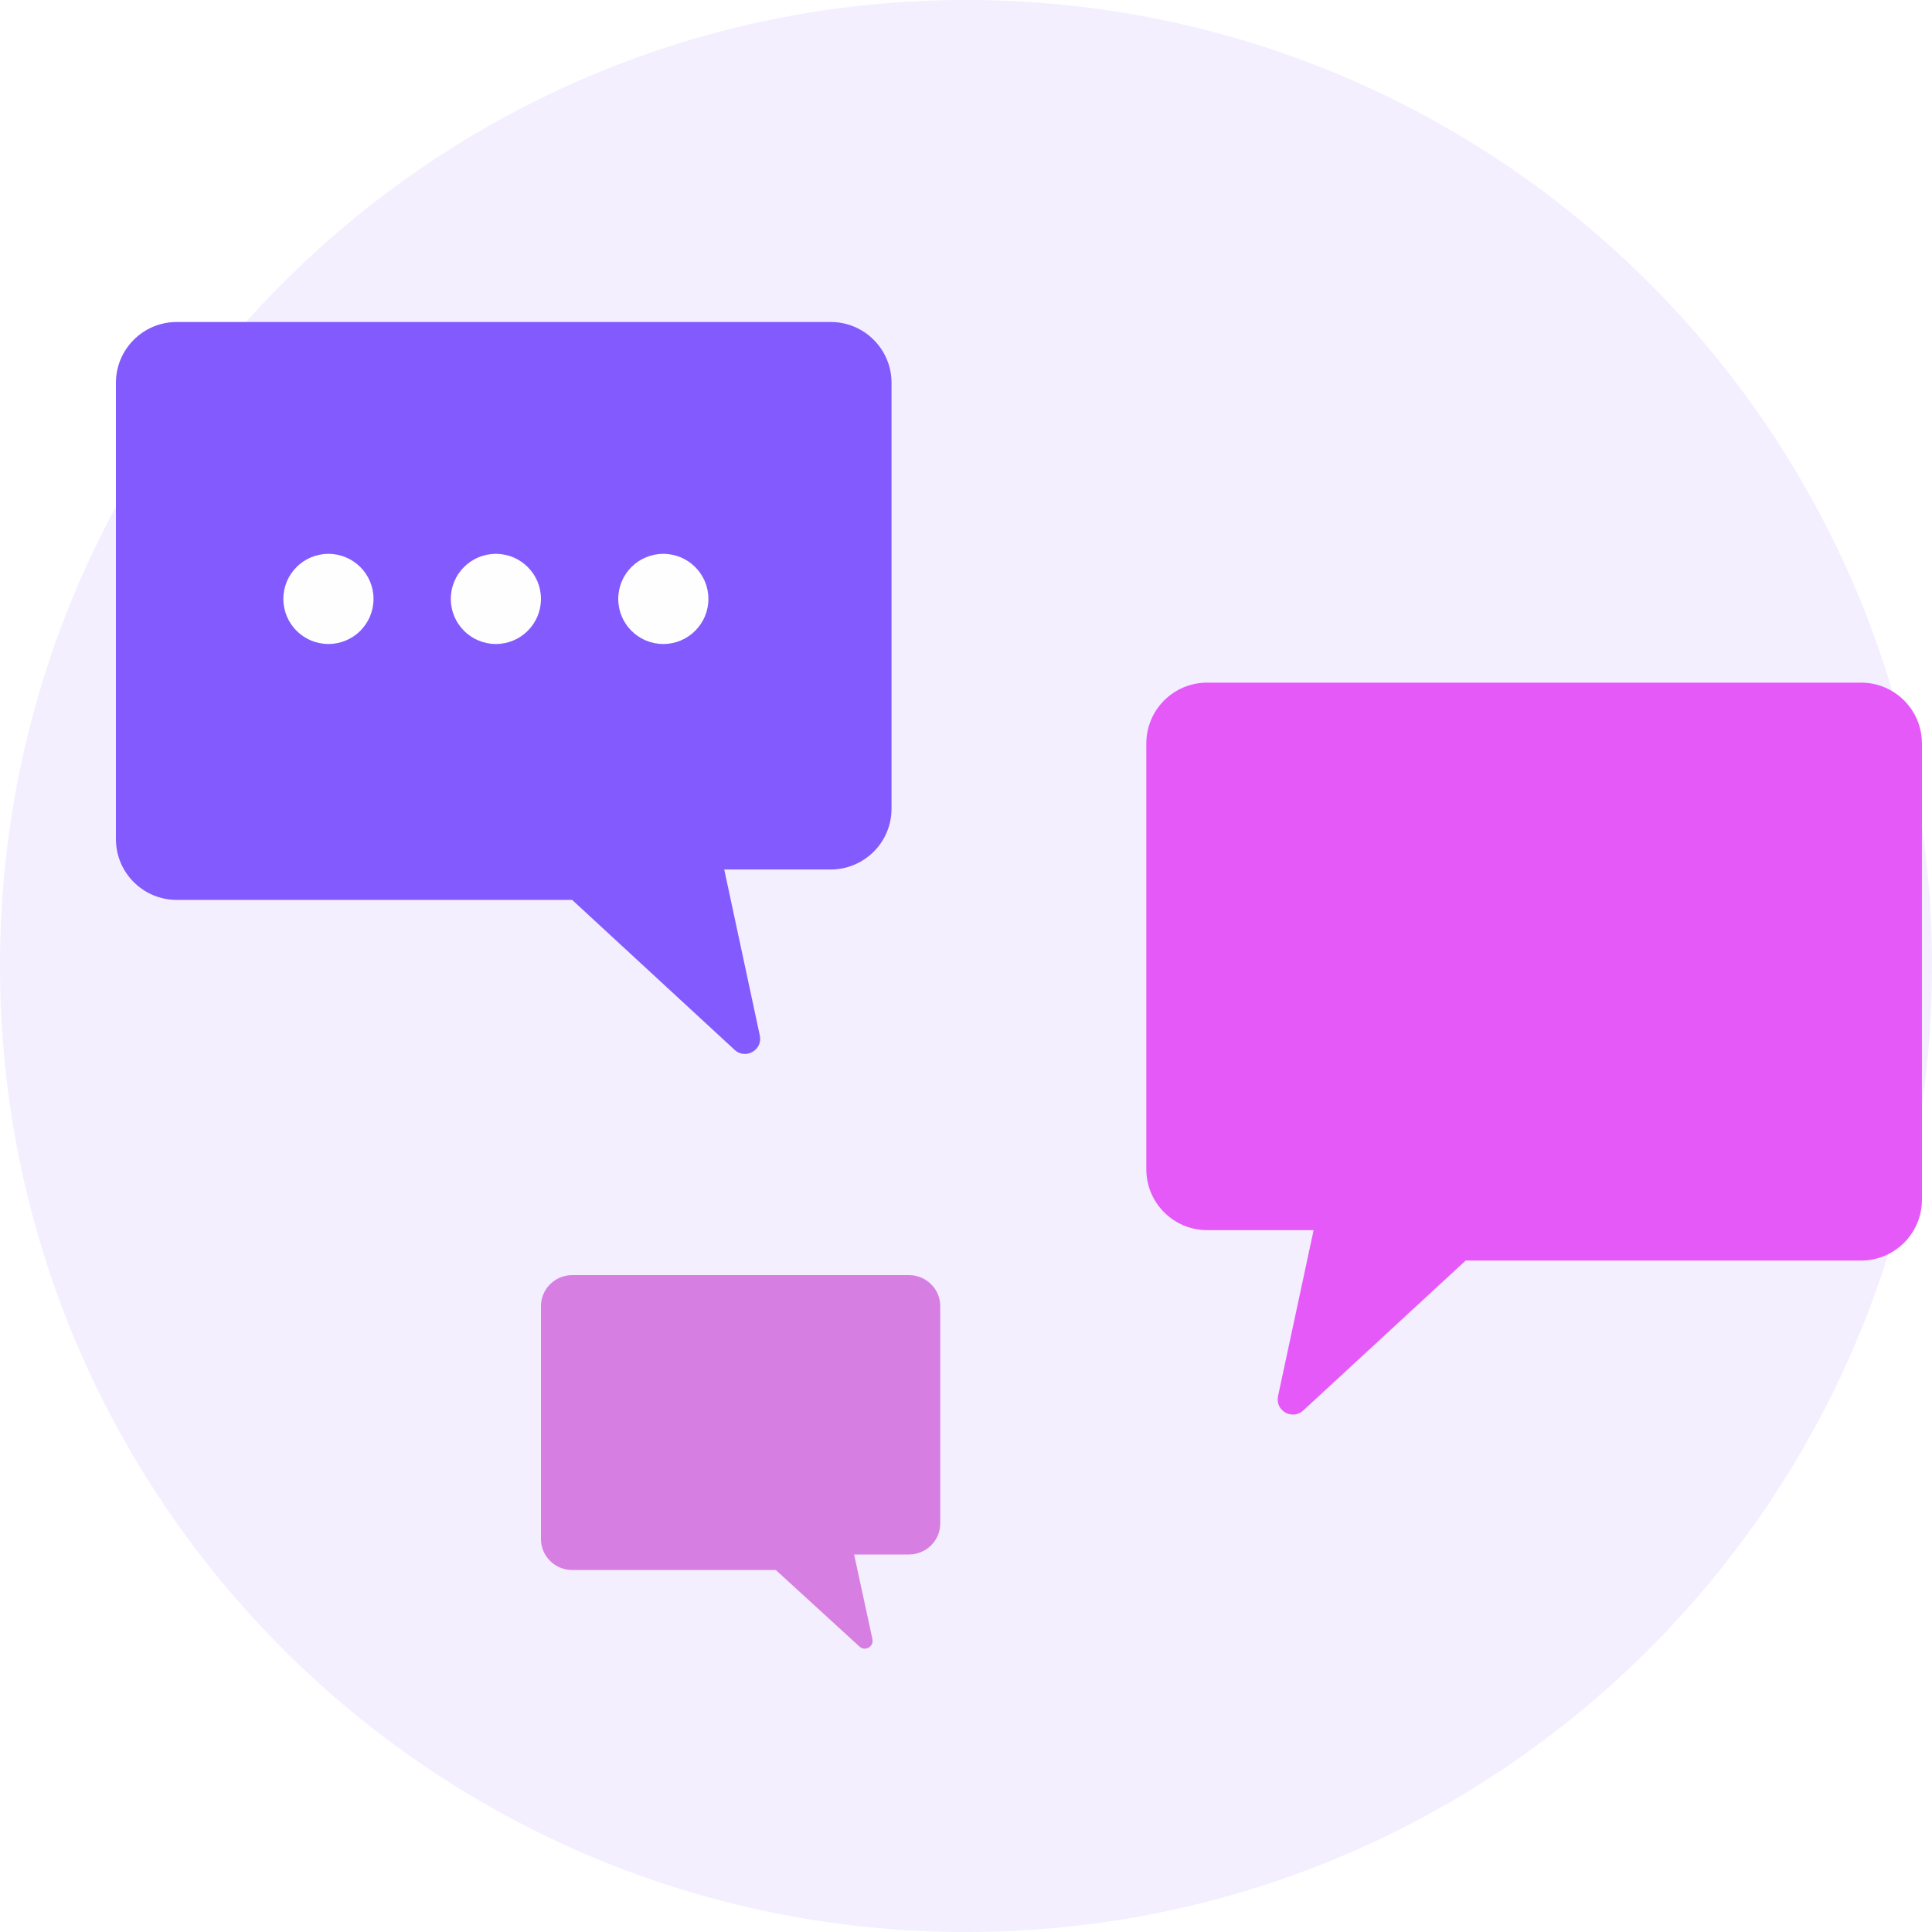
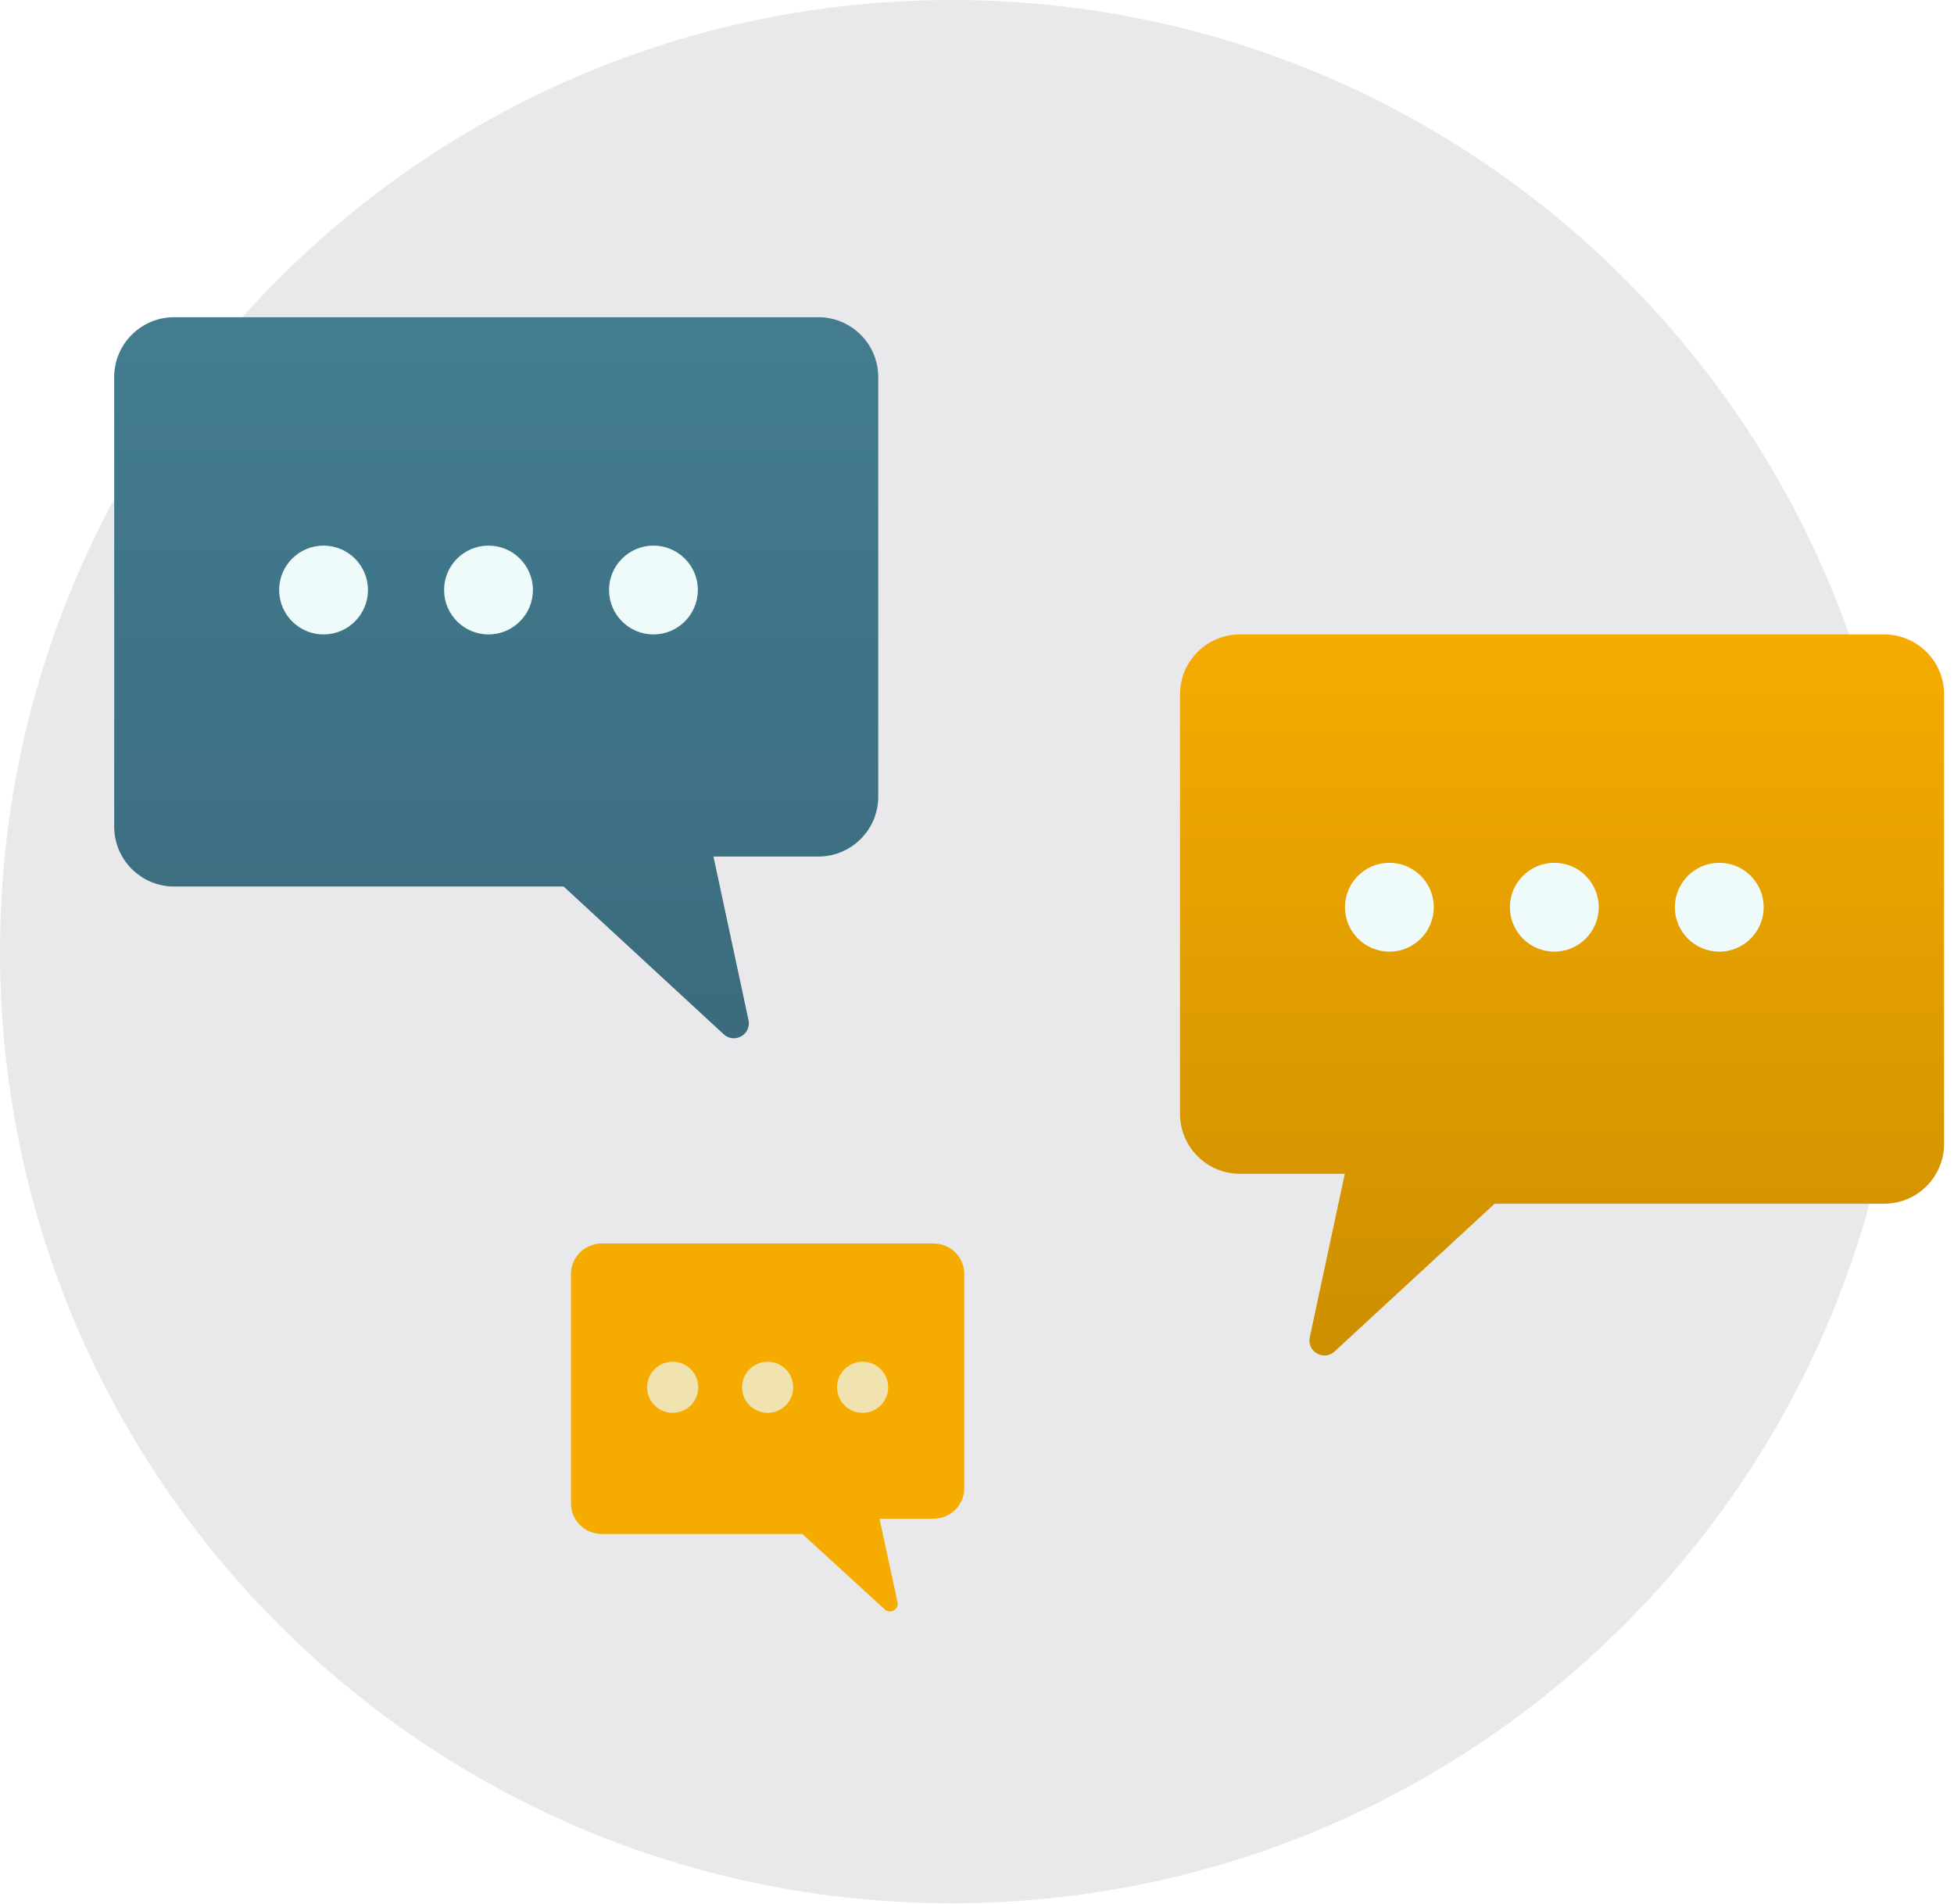
- <svg xmlns="http://www.w3.org/2000/svg" width="150" height="150" viewBox="0 0 150 150" fill="none">
-   <circle opacity="0.1" cx="75" cy="75" r="75" fill="#835AFD" />
-   <path d="M9 29.723V62.784V65.145C9 67.753 11.114 69.868 13.723 69.868H44.422L57.036 81.512C57.883 82.293 59.233 81.523 58.992 80.397L56.23 67.507H64.495C67.103 67.507 69.218 65.392 69.218 62.784V29.723C69.218 27.114 67.103 25 64.495 25H13.723C11.114 25 9 27.114 9 29.723Z" fill="#835AFD" />
-   <path d="M149.218 57.723V90.784V93.145C149.218 95.753 147.103 97.868 144.495 97.868H113.795L101.181 109.512C100.335 110.293 98.984 109.524 99.226 108.397L101.988 95.507H93.723C91.115 95.507 89 93.392 89 90.784V57.723C89 55.114 91.115 53 93.723 53H144.495C147.103 53 149.218 55.114 149.218 57.723Z" fill="#E559F9" />
-   <path d="M42 101.41V118.281V119.486C42 120.817 43.089 121.896 44.431 121.896H60.235L66.729 127.838C67.165 128.237 67.86 127.844 67.736 127.269L66.314 120.691H70.569C71.911 120.691 73 119.612 73 118.281V101.41C73 100.079 71.911 99 70.569 99H44.431C43.089 99 42 100.079 42 101.41Z" fill="#D67EE2" />
-   <circle cx="25.5" cy="46.5" r="3.5" fill="#FEFEFE" />
-   <circle cx="38.5" cy="46.5" r="3.5" fill="#FEFEFE" />
-   <circle cx="51.5" cy="46.5" r="3.5" fill="#FEFEFE" />
+ <svg xmlns="http://www.w3.org/2000/svg" width="154" height="150" viewBox="0 0 154 150" fill="none">
+   <circle opacity="0.1" cx="75" cy="75" r="75" fill="#1F2232" />
+   <path d="M9 29.723V62.784V65.145C9 67.754 11.114 69.868 13.723 69.868H44.422L57.036 81.512C57.883 82.293 59.233 81.524 58.992 80.397L56.23 67.507H64.495C67.103 67.507 69.218 65.392 69.218 62.784V29.723C69.218 27.115 67.103 25 64.495 25H13.723C11.114 25 9 27.115 9 29.723Z" fill="url(#paint0_linear)" />
+   <path d="M153.218 54.723V87.784V90.145C153.218 92.754 151.103 94.868 148.495 94.868H117.795L105.181 106.512C104.335 107.294 102.984 106.524 103.226 105.397L105.988 92.507H97.723C95.115 92.507 93 90.392 93 87.784V54.723C93 52.115 95.115 50 97.723 50H148.495C151.103 50 153.218 52.115 153.218 54.723Z" fill="url(#paint1_linear)" />
+   <circle cx="109.5" cy="71.5" r="3.5" fill="#EFFBFB" />
+   <circle cx="122.5" cy="71.5" r="3.5" fill="#EFFBFB" />
+   <circle cx="135.5" cy="71.5" r="3.5" fill="#EFFBFB" />
+   <path d="M45 100.41V117.281V118.486C45 119.817 46.089 120.896 47.431 120.896H63.235L69.729 126.838C70.165 127.237 70.86 126.844 70.736 126.269L69.314 119.691H73.569C74.911 119.691 76 118.612 76 117.281V100.41C76 99.079 74.911 98 73.569 98H47.431C46.089 98 45 99.079 45 100.41Z" fill="#F5AB00" />
+   <circle cx="25.5" cy="46.5" r="3.5" fill="#EFFBFB" />
+   <circle cx="38.5" cy="46.5" r="3.5" fill="#EFFBFB" />
+   <circle cx="51.5" cy="46.5" r="3.5" fill="#EFFBFB" />
+   <circle opacity="0.7" cx="53.015" cy="109.334" r="2.015" fill="#EFFBFB" />
+   <circle opacity="0.7" cx="60.5" cy="109.334" r="2.015" fill="#EFFBFB" />
+   <circle opacity="0.7" cx="67.985" cy="109.334" r="2.015" fill="#EFFBFB" />
+   <defs>
+     <linearGradient id="paint0_linear" x1="39.109" y1="25" x2="39.109" y2="81.83" gradientUnits="userSpaceOnUse">
+       <stop stop-color="#437C90" />
+       <stop offset="1" stop-color="#3B6B7D" />
+     </linearGradient>
+     <linearGradient id="paint1_linear" x1="123.109" y1="50" x2="123.109" y2="106.83" gradientUnits="userSpaceOnUse">
+       <stop stop-color="#F5AB00" />
+       <stop offset="1" stop-color="#CC8F00" />
+     </linearGradient>
+   </defs>
</svg>
